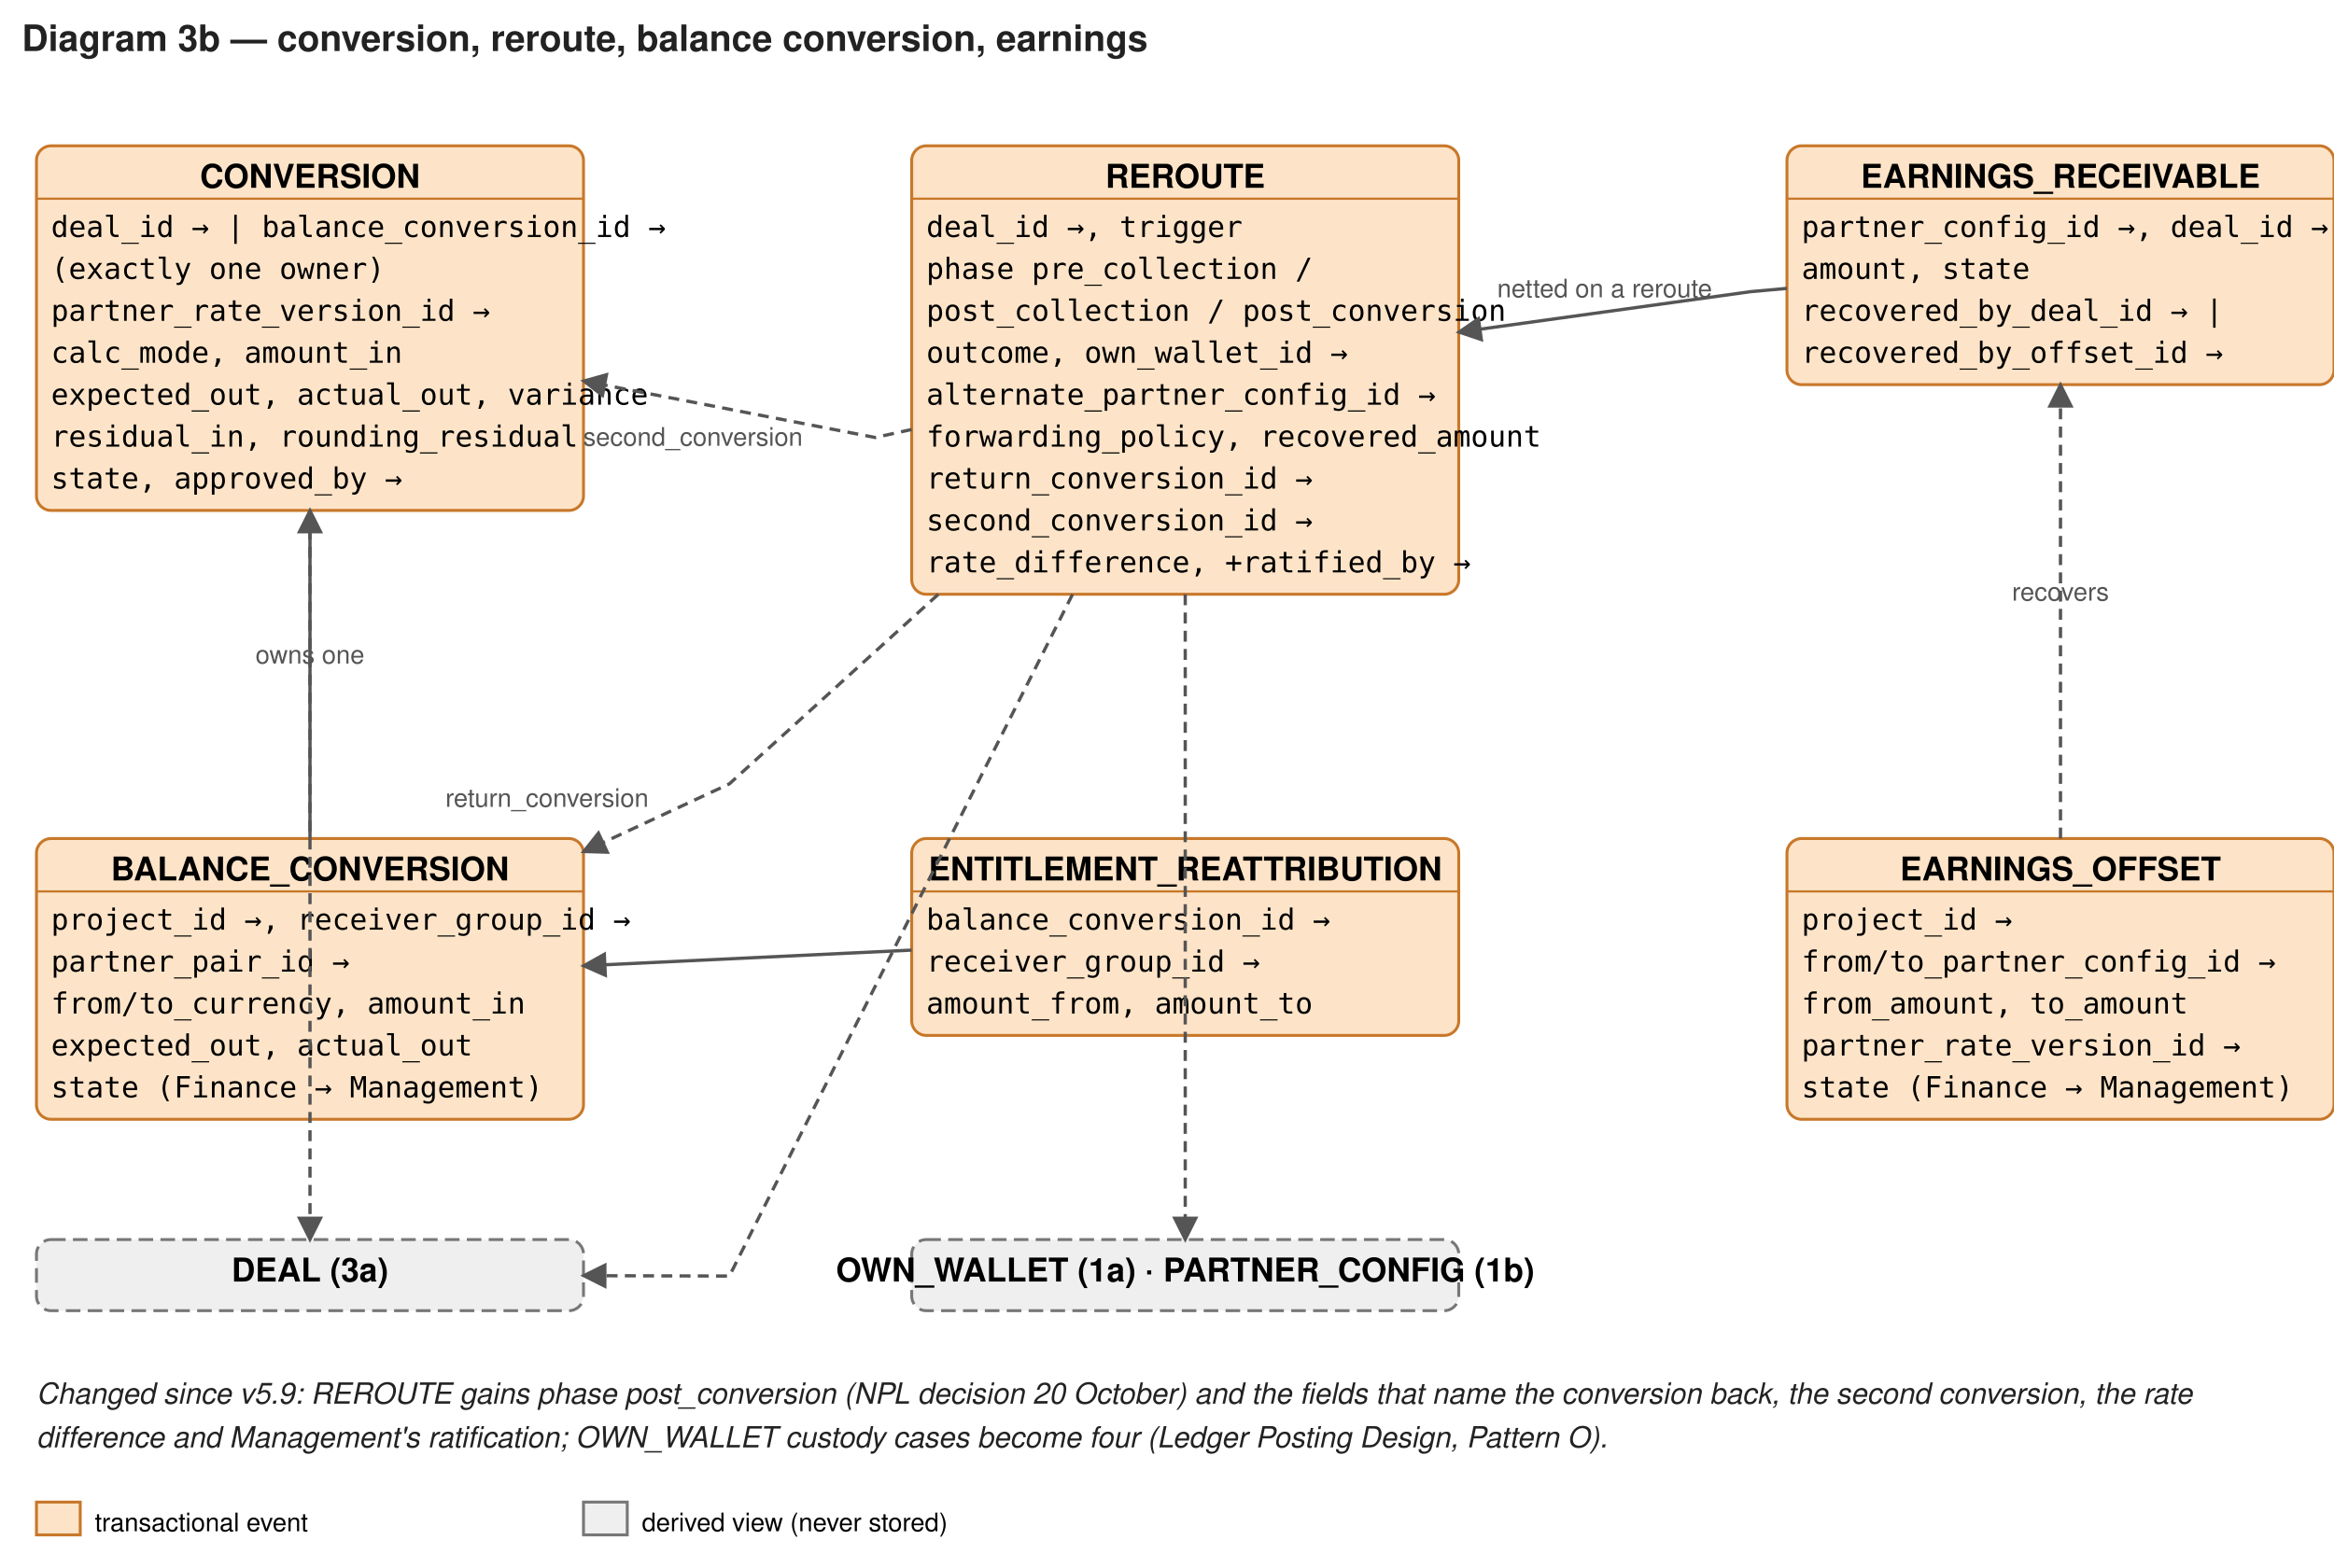
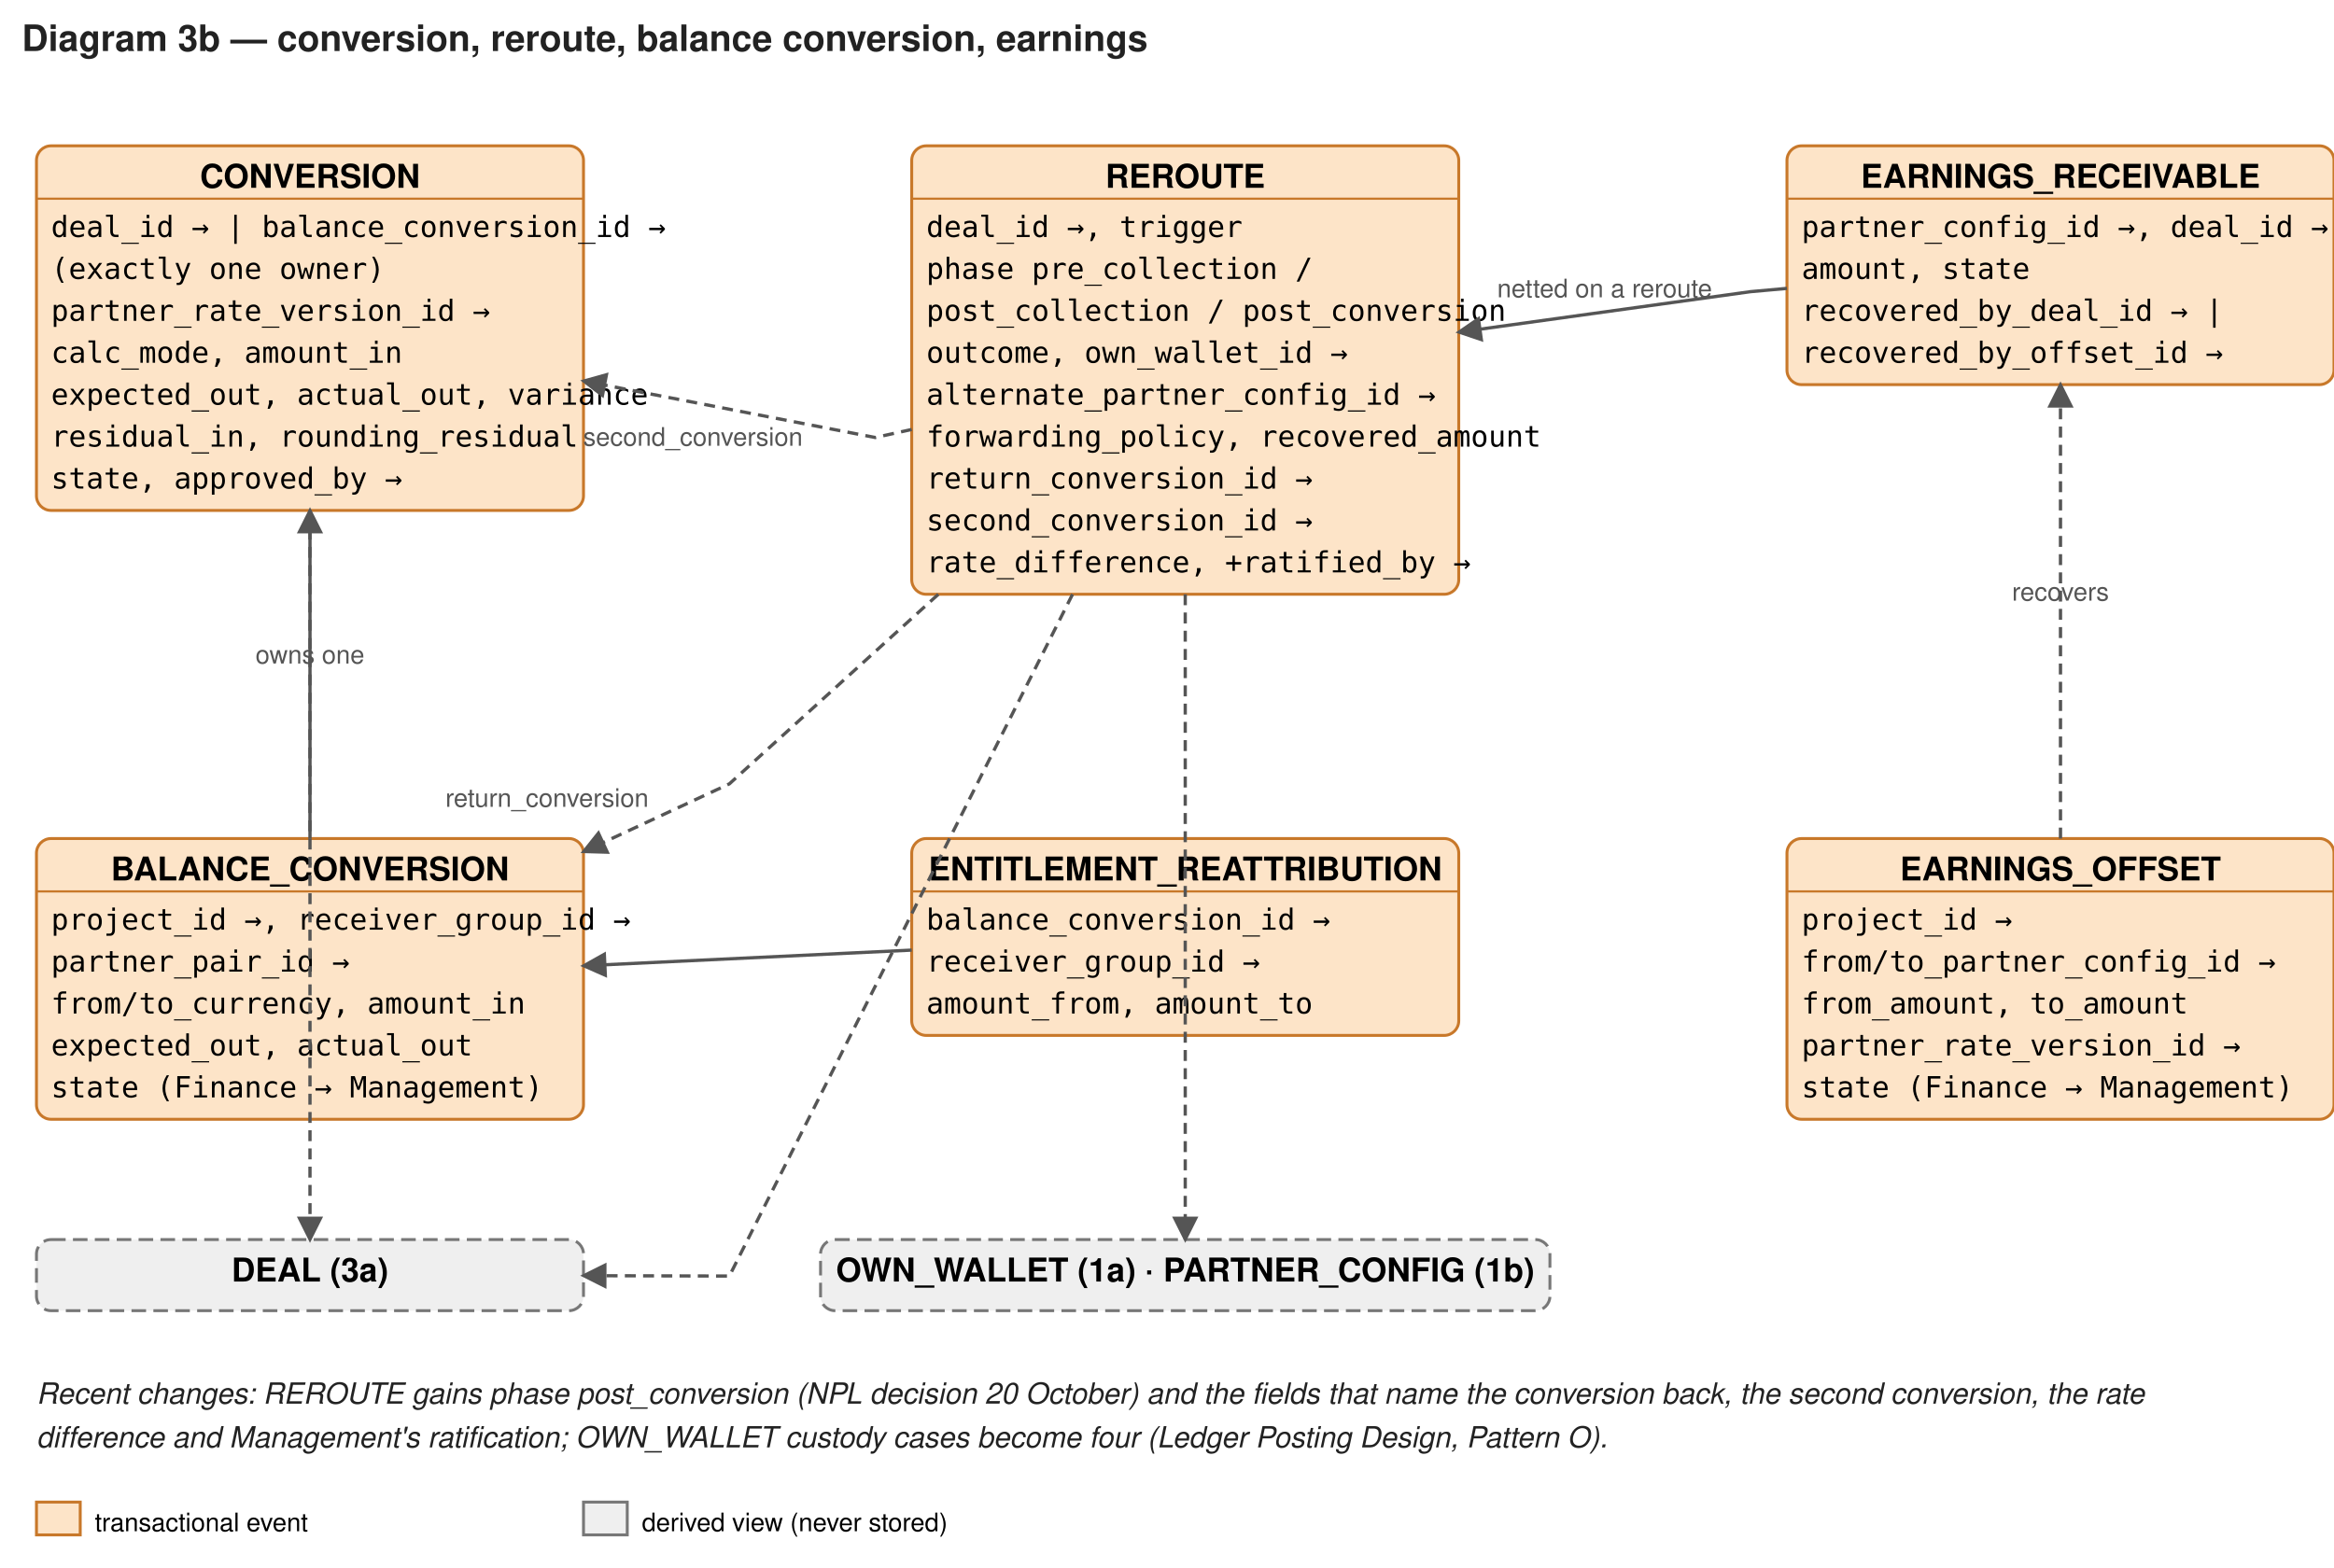
<svg xmlns="http://www.w3.org/2000/svg" viewBox="0 0 640 430" width="100%" style="display:block; background:#FFFFFF; border:0.5pt solid #bbbbbb">
  <defs>
    <marker id="arr" markerWidth="8" markerHeight="8" refX="7" refY="4" orient="auto" markerUnits="strokeWidth">
      <path d="M0,0 L8,4 L0,8 z" fill="#555" />
    </marker>
  </defs>
  <text x="6" y="14" font-size="10" font-family="Helvetica, Arial, sans-serif" fill="#222" text-anchor="start" font-weight="bold">Diagram 3b — conversion, reroute, balance conversion, earnings</text>
  <rect x="10" y="40" width="150" height="100.0" rx="4" fill="#FDE4C8" stroke="#C8782A" stroke-width="0.8" />
  <text x="85.0" y="51.5" font-size="9" font-family="Helvetica, Arial, sans-serif" font-weight="bold" text-anchor="middle">CONVERSION</text>
  <line x1="10" y1="54.5" x2="160" y2="54.5" stroke="#C8782A" stroke-width="0.6" />
  <text x="14" y="65.0" font-size="8" font-family="Menlo, Consolas, monospace">deal_id → | balance_conversion_id →</text>
  <text x="14" y="76.5" font-size="8" font-family="Menlo, Consolas, monospace">  (exactly one owner)</text>
  <text x="14" y="88.0" font-size="8" font-family="Menlo, Consolas, monospace">partner_rate_version_id →</text>
  <text x="14" y="99.5" font-size="8" font-family="Menlo, Consolas, monospace">calc_mode, amount_in</text>
  <text x="14" y="111.0" font-size="8" font-family="Menlo, Consolas, monospace">expected_out, actual_out, variance</text>
  <text x="14" y="122.5" font-size="8" font-family="Menlo, Consolas, monospace">residual_in, rounding_residual</text>
  <text x="14" y="134.0" font-size="8" font-family="Menlo, Consolas, monospace">state, approved_by →</text>
  <rect x="250" y="40" width="150" height="123.0" rx="4" fill="#FDE4C8" stroke="#C8782A" stroke-width="0.8" />
  <text x="325.0" y="51.5" font-size="9" font-family="Helvetica, Arial, sans-serif" font-weight="bold" text-anchor="middle">REROUTE</text>
  <line x1="250" y1="54.5" x2="400" y2="54.5" stroke="#C8782A" stroke-width="0.6" />
  <text x="254" y="65.0" font-size="8" font-family="Menlo, Consolas, monospace">deal_id →, trigger</text>
  <text x="254" y="76.5" font-size="8" font-family="Menlo, Consolas, monospace">phase pre_collection /</text>
  <text x="254" y="88.0" font-size="8" font-family="Menlo, Consolas, monospace">  post_collection / post_conversion</text>
  <text x="254" y="99.5" font-size="8" font-family="Menlo, Consolas, monospace">outcome, own_wallet_id →</text>
  <text x="254" y="111.0" font-size="8" font-family="Menlo, Consolas, monospace">alternate_partner_config_id →</text>
  <text x="254" y="122.5" font-size="8" font-family="Menlo, Consolas, monospace">forwarding_policy, recovered_amount</text>
  <text x="254" y="134.0" font-size="8" font-family="Menlo, Consolas, monospace">return_conversion_id →</text>
  <text x="254" y="145.5" font-size="8" font-family="Menlo, Consolas, monospace">second_conversion_id →</text>
  <text x="254" y="157.0" font-size="8" font-family="Menlo, Consolas, monospace">rate_difference, +ratified_by →</text>
  <rect x="490" y="40" width="150" height="65.5" rx="4" fill="#FDE4C8" stroke="#C8782A" stroke-width="0.8" />
  <text x="565.0" y="51.5" font-size="9" font-family="Helvetica, Arial, sans-serif" font-weight="bold" text-anchor="middle">EARNINGS_RECEIVABLE</text>
  <line x1="490" y1="54.5" x2="640" y2="54.5" stroke="#C8782A" stroke-width="0.6" />
  <text x="494" y="65.0" font-size="8" font-family="Menlo, Consolas, monospace">partner_config_id →, deal_id →</text>
  <text x="494" y="76.5" font-size="8" font-family="Menlo, Consolas, monospace">amount, state</text>
  <text x="494" y="88.0" font-size="8" font-family="Menlo, Consolas, monospace">recovered_by_deal_id → |</text>
  <text x="494" y="99.5" font-size="8" font-family="Menlo, Consolas, monospace">  recovered_by_offset_id →</text>
  <rect x="10" y="230" width="150" height="77.0" rx="4" fill="#FDE4C8" stroke="#C8782A" stroke-width="0.8" />
  <text x="85.0" y="241.5" font-size="9" font-family="Helvetica, Arial, sans-serif" font-weight="bold" text-anchor="middle">BALANCE_CONVERSION</text>
  <line x1="10" y1="244.5" x2="160" y2="244.5" stroke="#C8782A" stroke-width="0.6" />
  <text x="14" y="255.0" font-size="8" font-family="Menlo, Consolas, monospace">project_id →, receiver_group_id →</text>
  <text x="14" y="266.5" font-size="8" font-family="Menlo, Consolas, monospace">partner_pair_id →</text>
  <text x="14" y="278.0" font-size="8" font-family="Menlo, Consolas, monospace">from/to_currency, amount_in</text>
  <text x="14" y="289.5" font-size="8" font-family="Menlo, Consolas, monospace">expected_out, actual_out</text>
  <text x="14" y="301.0" font-size="8" font-family="Menlo, Consolas, monospace">state (Finance → Management)</text>
  <rect x="250" y="230" width="150" height="54.0" rx="4" fill="#FDE4C8" stroke="#C8782A" stroke-width="0.8" />
  <text x="325.0" y="241.5" font-size="9" font-family="Helvetica, Arial, sans-serif" font-weight="bold" text-anchor="middle">ENTITLEMENT_REATTRIBUTION</text>
  <line x1="250" y1="244.5" x2="400" y2="244.5" stroke="#C8782A" stroke-width="0.6" />
  <text x="254" y="255.0" font-size="8" font-family="Menlo, Consolas, monospace">balance_conversion_id →</text>
  <text x="254" y="266.5" font-size="8" font-family="Menlo, Consolas, monospace">receiver_group_id →</text>
  <text x="254" y="278.0" font-size="8" font-family="Menlo, Consolas, monospace">amount_from, amount_to</text>
  <rect x="490" y="230" width="150" height="77.0" rx="4" fill="#FDE4C8" stroke="#C8782A" stroke-width="0.8" />
  <text x="565.0" y="241.5" font-size="9" font-family="Helvetica, Arial, sans-serif" font-weight="bold" text-anchor="middle">EARNINGS_OFFSET</text>
  <line x1="490" y1="244.5" x2="640" y2="244.5" stroke="#C8782A" stroke-width="0.6" />
  <text x="494" y="255.0" font-size="8" font-family="Menlo, Consolas, monospace">project_id →</text>
  <text x="494" y="266.5" font-size="8" font-family="Menlo, Consolas, monospace">from/to_partner_config_id →</text>
  <text x="494" y="278.0" font-size="8" font-family="Menlo, Consolas, monospace">from_amount, to_amount</text>
  <text x="494" y="289.5" font-size="8" font-family="Menlo, Consolas, monospace">partner_rate_version_id →</text>
  <text x="494" y="301.0" font-size="8" font-family="Menlo, Consolas, monospace">state (Finance → Management)</text>
  <rect x="10" y="340" width="150" height="19.5" rx="4" fill="#EFEFEF" stroke="#777777" stroke-width="0.8" stroke-dasharray="4 2" />
  <text x="85.0" y="351.5" font-size="9" font-family="Helvetica, Arial, sans-serif" font-weight="bold" text-anchor="middle">DEAL (3a)</text>
-   <rect x="250" y="340" width="150" height="19.5" rx="4" fill="#EFEFEF" stroke="#777777" stroke-width="0.8" stroke-dasharray="4 2" />
+   <rect x="225" y="340" width="200" height="19.5" rx="4" fill="#EFEFEF" stroke="#777777" stroke-width="0.8" stroke-dasharray="4 2" />
  <text x="325.0" y="351.5" font-size="9" font-family="Helvetica, Arial, sans-serif" font-weight="bold" text-anchor="middle">OWN_WALLET (1a) · PARTNER_CONFIG (1b)</text>
  <path d="M 85.0 140.0 L 85.0 340.0" fill="none" stroke="#555" stroke-width="0.9" stroke-dasharray="3 2" marker-end="url(#arr)" />
  <path d="M 294.1 163.0 L 200.0 350.0 L 160.0 349.9" fill="none" stroke="#555" stroke-width="0.9" stroke-dasharray="3 2" marker-end="url(#arr)" />
  <path d="M 325.0 163.0 L 325.0 340.0" fill="none" stroke="#555" stroke-width="0.9" stroke-dasharray="3 2" marker-end="url(#arr)" />
  <path d="M 490.0 79.1 L 480.0 80.0 L 400.0 91.1" fill="none" stroke="#555" stroke-width="0.9" marker-end="url(#arr)" />
  <text x="440.0" y="81.548" font-size="7" font-family="Helvetica, Arial, sans-serif" fill="#555" text-anchor="middle">netted on a reroute</text>
  <path d="M 250.0 260.6 L 160.0 264.9" fill="none" stroke="#555" stroke-width="0.9" marker-end="url(#arr)" />
  <path d="M 85.0 230.0 L 85.0 140.0" fill="none" stroke="#555" stroke-width="0.9" marker-end="url(#arr)" />
  <text x="85.0" y="182.0" font-size="7" font-family="Helvetica, Arial, sans-serif" fill="#555" text-anchor="middle">owns one</text>
  <path d="M 257.3 163.0 L 200.0 215.0 L 160.0 233.6" fill="none" stroke="#555" stroke-width="0.9" stroke-dasharray="3 2" marker-end="url(#arr)" />
  <text x="150.0" y="221.304" font-size="7" font-family="Helvetica, Arial, sans-serif" fill="#555" text-anchor="middle">return_conversion</text>
  <path d="M 250.0 117.8 L 240.0 120.0 L 160.0 104.5" fill="none" stroke="#555" stroke-width="0.9" stroke-dasharray="3 2" marker-end="url(#arr)" />
  <text x="190.0" y="122.258" font-size="7" font-family="Helvetica, Arial, sans-serif" fill="#555" text-anchor="middle">second_conversion</text>
  <path d="M 565.0 230.0 L 565.0 105.5" fill="none" stroke="#555" stroke-width="0.9" stroke-dasharray="3 2" marker-end="url(#arr)" />
  <text x="565.0" y="164.75" font-size="7" font-family="Helvetica, Arial, sans-serif" fill="#555" text-anchor="middle">recovers</text>
-   <text x="10" y="385" font-size="8" font-family="Helvetica, Arial, sans-serif" fill="#222" text-anchor="start" font-style="italic">Changed since v5.9: REROUTE gains phase post_conversion (NPL decision 20 October) and the fields that name the conversion back, the second conversion, the rate</text>
+   <text x="10" y="385" font-size="8" font-family="Helvetica, Arial, sans-serif" fill="#222" text-anchor="start" font-style="italic">Recent changes: REROUTE gains phase post_conversion (NPL decision 20 October) and the fields that name the conversion back, the second conversion, the rate</text>
  <text x="10" y="397" font-size="8" font-family="Helvetica, Arial, sans-serif" fill="#222" text-anchor="start" font-style="italic">difference and Management's ratification; OWN_WALLET custody cases become four (Ledger Posting Design, Pattern O).</text>
  <rect x="10" y="412" width="12" height="9" fill="#FDE4C8" stroke="#C8782A" stroke-width="0.8" />
  <text x="26" y="420" font-size="7" font-family="Helvetica, Arial, sans-serif">transactional event</text>
  <rect x="160" y="412" width="12" height="9" fill="#EFEFEF" stroke="#777777" stroke-width="0.8" />
  <text x="176" y="420" font-size="7" font-family="Helvetica, Arial, sans-serif">derived view (never stored)</text>
</svg>
